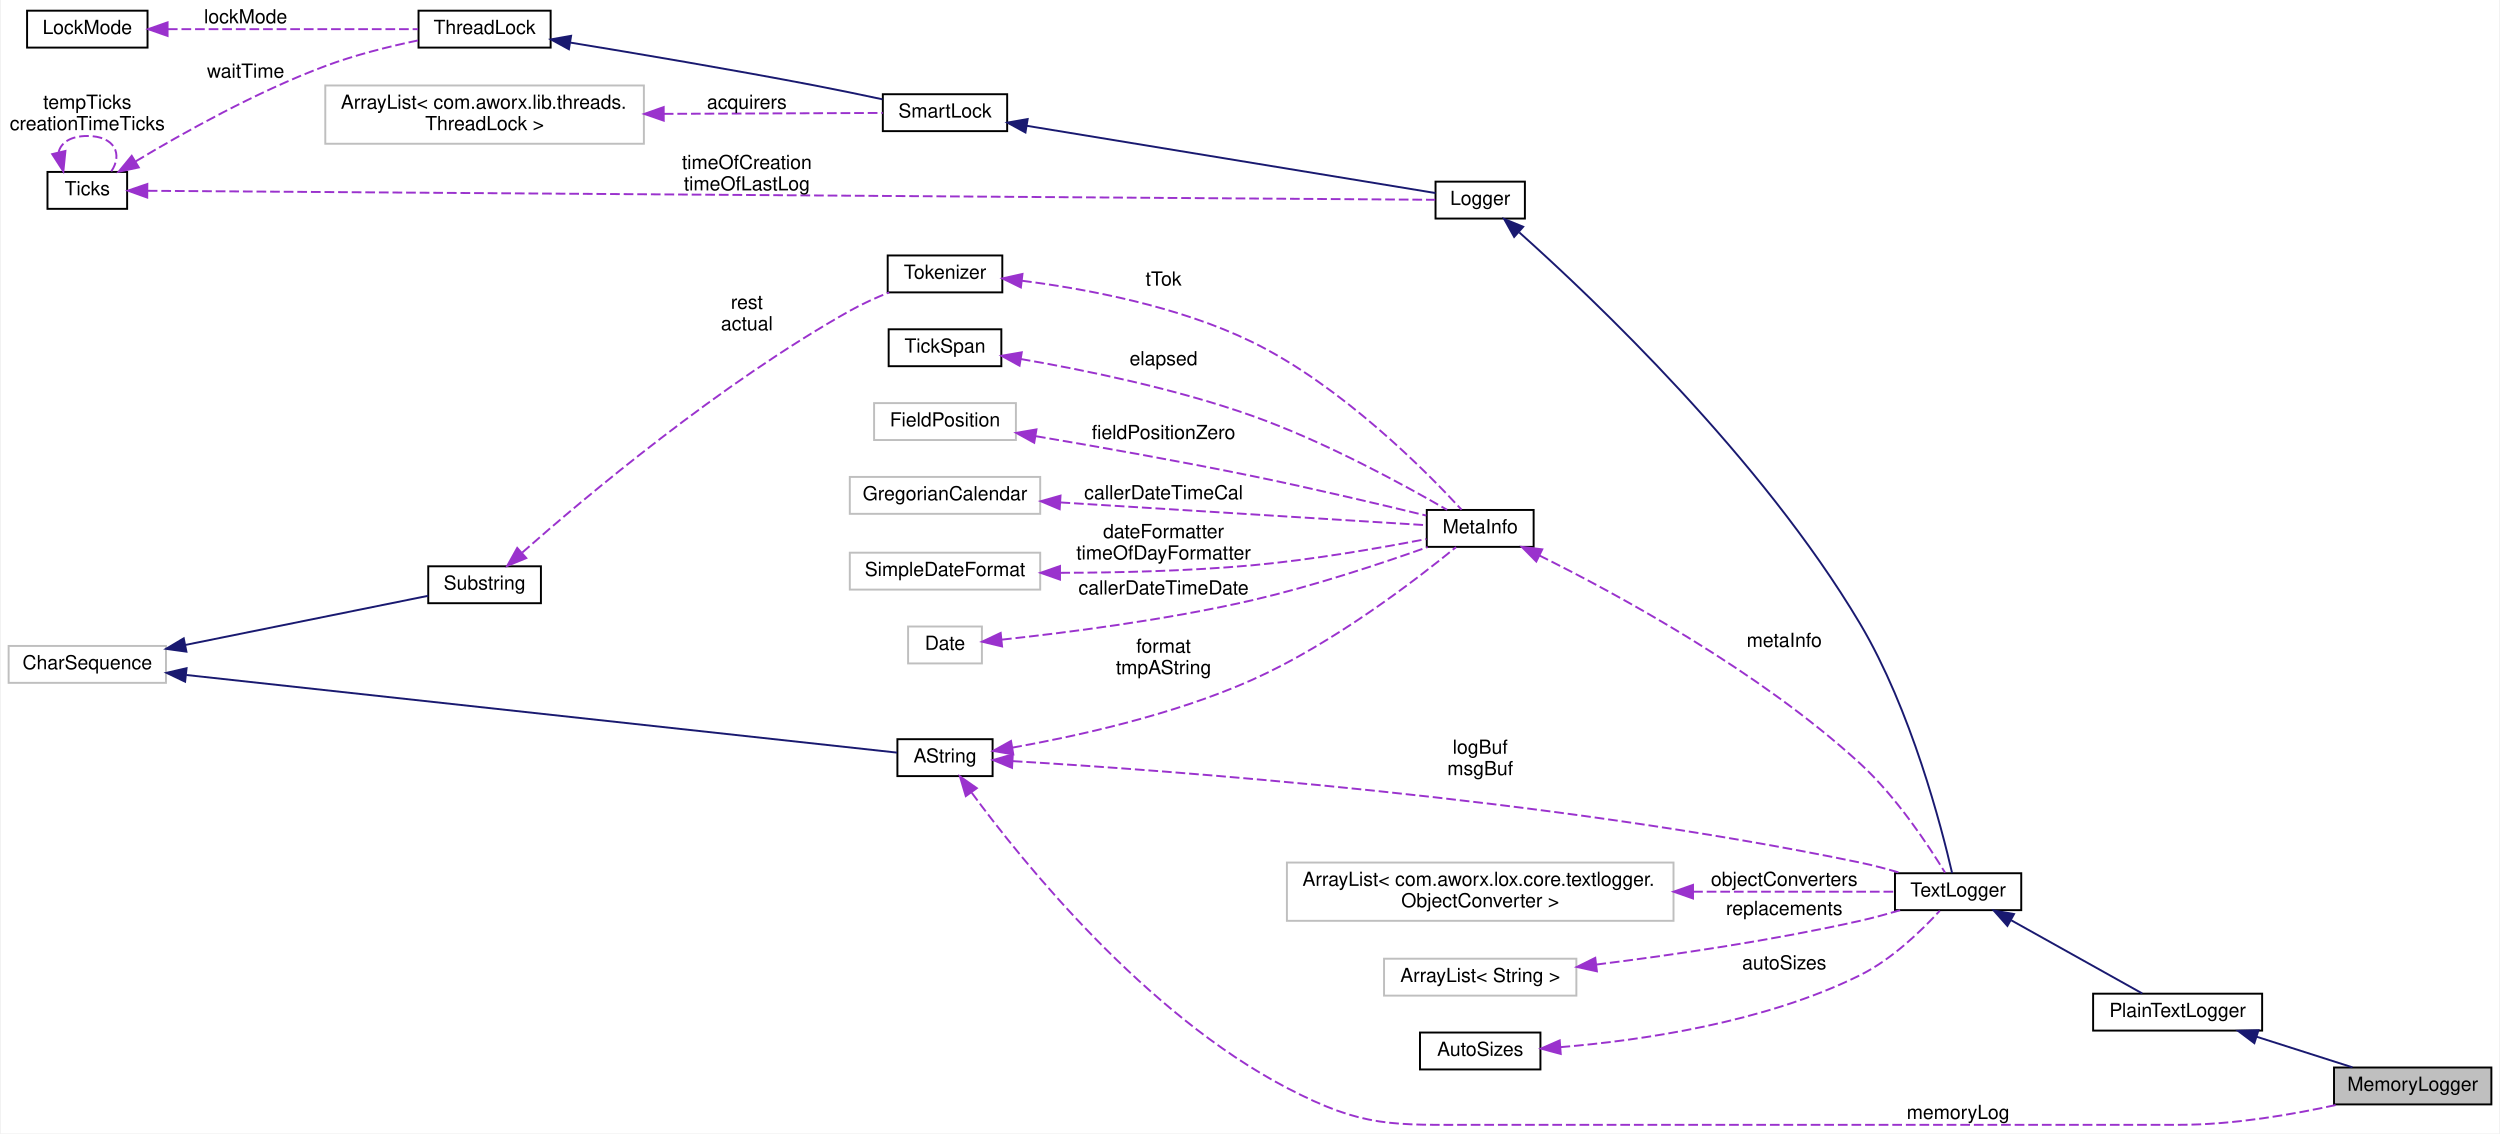
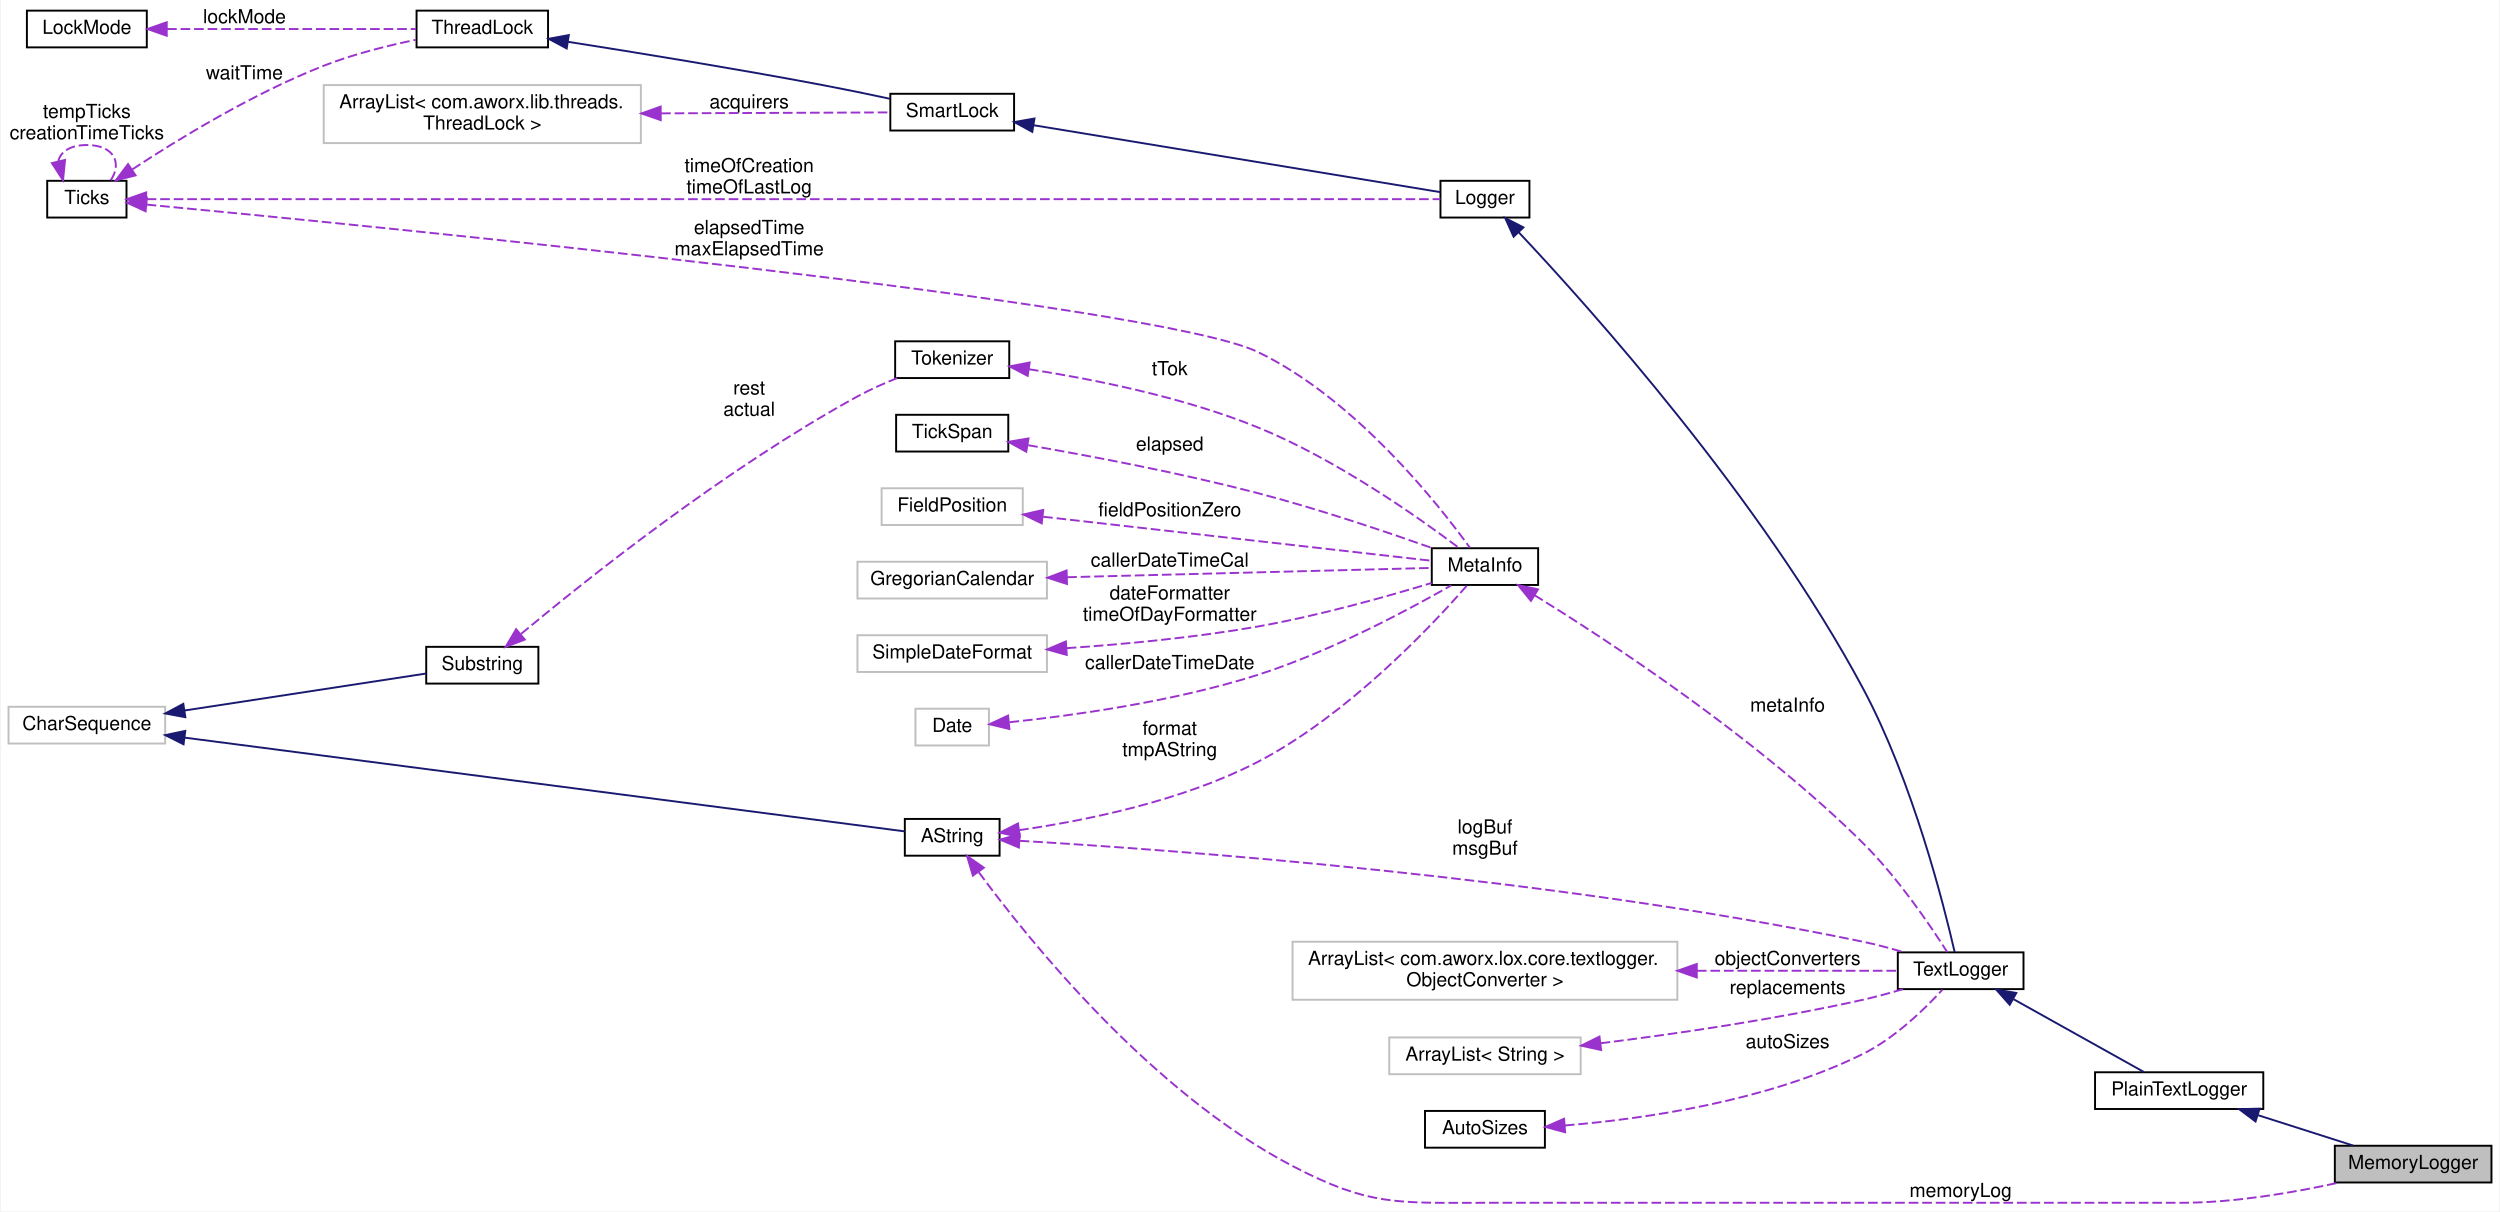
- <svg xmlns="http://www.w3.org/2000/svg" xmlns:xlink="http://www.w3.org/1999/xlink" width="1286pt" height="583pt" viewBox="0.00 0.00 1286.00 583.40">
-   <g id="graph0" class="graph" transform="scale(1 1) rotate(0) translate(4 579.404)">
-     <polygon fill="white" stroke="none" points="-4,4 -4,-579.404 1282,-579.404 1282,4 -4,4" />
+ <svg xmlns="http://www.w3.org/2000/svg" xmlns:xlink="http://www.w3.org/1999/xlink" width="1292pt" height="626pt" viewBox="0.00 0.00 1292.00 626.40">
+   <g id="graph0" class="graph" transform="scale(1 1) rotate(0) translate(4 622.404)">
+     <polygon fill="white" stroke="none" points="-4,4 -4,-622.404 1288,-622.404 1288,4 -4,4" />
    <g id="node1" class="node">
-       <polygon fill="#bfbfbf" stroke="black" points="1197,-10.904 1197,-29.904 1278,-29.904 1278,-10.904 1197,-10.904" />
-       <text text-anchor="middle" x="1237.5" y="-17.904" font-family="Helvetica,sans-Serif" font-size="10.00">MemoryLogger</text>
+       <polygon fill="#bfbfbf" stroke="black" points="1203,-10.904 1203,-29.904 1284,-29.904 1284,-10.904 1203,-10.904" />
+       <text text-anchor="middle" x="1243.5" y="-17.904" font-family="Helvetica,sans-Serif" font-size="10.00">MemoryLogger</text>
    </g>
    <g id="node2" class="node">
      <g id="a_node2">
        <a xlink:href="classcom_1_1aworx_1_1lox_1_1core_1_1textlogger_1_1PlainTextLogger.html" target="_top" xlink:title="PlainTextLogger">
-           <polygon fill="white" stroke="black" points="1073,-48.904 1073,-67.904 1160,-67.904 1160,-48.904 1073,-48.904" />
-           <text text-anchor="middle" x="1116.5" y="-55.904" font-family="Helvetica,sans-Serif" font-size="10.00">PlainTextLogger</text>
+           <polygon fill="white" stroke="black" points="1079,-48.904 1079,-67.904 1166,-67.904 1166,-48.904 1079,-48.904" />
+           <text text-anchor="middle" x="1122.5" y="-55.904" font-family="Helvetica,sans-Serif" font-size="10.00">PlainTextLogger</text>
        </a>
      </g>
    </g>
    <g id="edge1" class="edge">
-       <path fill="none" stroke="midnightblue" d="M1157.21,-45.724C1173.29,-40.59 1191.54,-34.76 1206.48,-29.99" />
-       <polygon fill="midnightblue" stroke="midnightblue" points="1155.99,-42.439 1147.53,-48.815 1158.12,-49.107 1155.99,-42.439" />
+       <path fill="none" stroke="midnightblue" d="M1163.21,-45.724C1179.29,-40.59 1197.54,-34.76 1212.48,-29.99" />
+       <polygon fill="midnightblue" stroke="midnightblue" points="1161.99,-42.439 1153.53,-48.815 1164.12,-49.107 1161.99,-42.439" />
    </g>
    <g id="node3" class="node">
      <g id="a_node3">
        <a xlink:href="classcom_1_1aworx_1_1lox_1_1core_1_1textlogger_1_1TextLogger.html" target="_top" xlink:title="TextLogger">
-           <polygon fill="white" stroke="black" points="971,-110.904 971,-129.904 1036,-129.904 1036,-110.904 971,-110.904" />
-           <text text-anchor="middle" x="1003.5" y="-117.904" font-family="Helvetica,sans-Serif" font-size="10.00">TextLogger</text>
+           <polygon fill="white" stroke="black" points="977,-110.904 977,-129.904 1042,-129.904 1042,-110.904 977,-110.904" />
+           <text text-anchor="middle" x="1009.5" y="-117.904" font-family="Helvetica,sans-Serif" font-size="10.00">TextLogger</text>
        </a>
      </g>
    </g>
    <g id="edge2" class="edge">
-       <path fill="none" stroke="midnightblue" d="M1030.82,-105.701C1051.69,-94.046 1080.24,-78.098 1098.28,-68.024" />
-       <polygon fill="midnightblue" stroke="midnightblue" points="1028.87,-102.785 1021.84,-110.717 1032.28,-108.896 1028.87,-102.785" />
+       <path fill="none" stroke="midnightblue" d="M1036.82,-105.701C1057.69,-94.046 1086.24,-78.098 1104.28,-68.024" />
+       <polygon fill="midnightblue" stroke="midnightblue" points="1034.87,-102.785 1027.84,-110.717 1038.28,-108.896 1034.87,-102.785" />
    </g>
    <g id="node4" class="node">
      <g id="a_node4">
        <a xlink:href="classcom_1_1aworx_1_1lox_1_1core_1_1Logger.html" target="_top" xlink:title="Logger">
-           <polygon fill="white" stroke="black" points="734.5,-466.904 734.5,-485.904 780.5,-485.904 780.5,-466.904 734.5,-466.904" />
-           <text text-anchor="middle" x="757.5" y="-473.904" font-family="Helvetica,sans-Serif" font-size="10.00">Logger</text>
+           <polygon fill="white" stroke="black" points="740.5,-509.904 740.5,-528.904 786.5,-528.904 786.5,-509.904 740.5,-509.904" />
+           <text text-anchor="middle" x="763.5" y="-516.904" font-family="Helvetica,sans-Serif" font-size="10.00">Logger</text>
        </a>
      </g>
    </g>
    <g id="edge3" class="edge">
-       <path fill="none" stroke="midnightblue" d="M777.619,-459.774C815.85,-425.602 902.39,-343.52 953,-258.404 979.407,-213.993 995.06,-153.241 1000.41,-129.989" />
-       <polygon fill="midnightblue" stroke="midnightblue" points="774.978,-457.437 769.81,-466.686 779.618,-462.679 774.978,-457.437" />
+       <path fill="none" stroke="midnightblue" d="M780.963,-502.285C817.611,-463.361 906.795,-364.01 959,-266.404 984.751,-218.259 1000.89,-154.134 1006.39,-130.069" />
+       <polygon fill="midnightblue" stroke="midnightblue" points="778.317,-499.988 773.973,-509.651 783.395,-504.807 778.317,-499.988" />
    </g>
    <g id="node5" class="node">
      <g id="a_node5">
        <a xlink:href="classcom_1_1aworx_1_1lib_1_1threads_1_1SmartLock.html" target="_top" xlink:title="SmartLock">
-           <polygon fill="white" stroke="black" points="450,-511.904 450,-530.904 514,-530.904 514,-511.904 450,-511.904" />
-           <text text-anchor="middle" x="482" y="-518.904" font-family="Helvetica,sans-Serif" font-size="10.00">SmartLock</text>
+           <polygon fill="white" stroke="black" points="456,-554.904 456,-573.904 520,-573.904 520,-554.904 456,-554.904" />
+           <text text-anchor="middle" x="488" y="-561.904" font-family="Helvetica,sans-Serif" font-size="10.00">SmartLock</text>
        </a>
      </g>
    </g>
    <g id="edge4" class="edge">
-       <path fill="none" stroke="midnightblue" d="M524.156,-514.633C582.895,-504.968 688.718,-487.557 734.454,-480.032" />
-       <polygon fill="midnightblue" stroke="midnightblue" points="523.407,-511.209 514.108,-516.286 524.543,-518.116 523.407,-511.209" />
+       <path fill="none" stroke="midnightblue" d="M530.156,-557.633C588.895,-547.968 694.718,-530.557 740.454,-523.032" />
+       <polygon fill="midnightblue" stroke="midnightblue" points="529.407,-554.209 520.108,-559.286 530.543,-561.116 529.407,-554.209" />
    </g>
    <g id="node6" class="node">
      <g id="a_node6">
        <a xlink:href="classcom_1_1aworx_1_1lib_1_1threads_1_1ThreadLock.html" target="_top" xlink:title="ThreadLock">
-           <polygon fill="white" stroke="black" points="211,-554.904 211,-573.904 279,-573.904 279,-554.904 211,-554.904" />
-           <text text-anchor="middle" x="245" y="-561.904" font-family="Helvetica,sans-Serif" font-size="10.00">ThreadLock</text>
+           <polygon fill="white" stroke="black" points="211,-597.904 211,-616.904 279,-616.904 279,-597.904 211,-597.904" />
+           <text text-anchor="middle" x="245" y="-604.904" font-family="Helvetica,sans-Serif" font-size="10.00">ThreadLock</text>
        </a>
      </g>
    </g>
    <g id="edge5" class="edge">
-       <path fill="none" stroke="midnightblue" d="M289.216,-557.466C323.412,-551.861 372.342,-543.585 415,-535.404 426.389,-533.22 438.839,-530.632 449.827,-528.278" />
-       <polygon fill="midnightblue" stroke="midnightblue" points="288.406,-554.052 279.1,-559.117 289.533,-560.961 288.406,-554.052" />
+       <path fill="none" stroke="midnightblue" d="M289.317,-600.779C324.79,-595.221 376.243,-586.855 421,-578.404 432.395,-576.253 444.847,-573.672 455.834,-571.315" />
+       <polygon fill="midnightblue" stroke="midnightblue" points="288.643,-597.342 279.301,-602.34 289.721,-604.258 288.643,-597.342" />
    </g>
    <g id="node7" class="node">
      <g id="a_node7">
        <a xlink:href="enumcom_1_1aworx_1_1lib_1_1enums_1_1LockMode.html" target="_top" xlink:title="LockMode">
-           <polygon fill="white" stroke="black" points="9.5,-554.904 9.5,-573.904 71.5,-573.904 71.5,-554.904 9.5,-554.904" />
-           <text text-anchor="middle" x="40.5" y="-561.904" font-family="Helvetica,sans-Serif" font-size="10.00">LockMode</text>
+           <polygon fill="white" stroke="black" points="9.5,-597.904 9.5,-616.904 71.5,-616.904 71.5,-597.904 9.5,-597.904" />
+           <text text-anchor="middle" x="40.5" y="-604.904" font-family="Helvetica,sans-Serif" font-size="10.00">LockMode</text>
        </a>
      </g>
    </g>
    <g id="edge6" class="edge">
-       <path fill="none" stroke="#9a32cd" stroke-dasharray="5,2" d="M81.971,-564.404C119.772,-564.404 175.518,-564.404 210.779,-564.404" />
-       <polygon fill="#9a32cd" stroke="#9a32cd" points="81.816,-560.904 71.816,-564.404 81.816,-567.904 81.816,-560.904" />
-       <text text-anchor="middle" x="122" y="-567.404" font-family="Helvetica,sans-Serif" font-size="10.00"> lockMode</text>
+       <path fill="none" stroke="#9a32cd" stroke-dasharray="5,2" d="M81.971,-607.404C119.772,-607.404 175.518,-607.404 210.779,-607.404" />
+       <polygon fill="#9a32cd" stroke="#9a32cd" points="81.816,-603.904 71.816,-607.404 81.816,-610.904 81.816,-603.904" />
+       <text text-anchor="middle" x="122" y="-610.404" font-family="Helvetica,sans-Serif" font-size="10.00"> lockMode</text>
    </g>
    <g id="node8" class="node">
      <g id="a_node8">
        <a xlink:href="classcom_1_1aworx_1_1lib_1_1time_1_1Ticks.html" target="_top" xlink:title="Ticks">
-           <polygon fill="white" stroke="black" points="20,-471.904 20,-490.904 61,-490.904 61,-471.904 20,-471.904" />
-           <text text-anchor="middle" x="40.5" y="-478.904" font-family="Helvetica,sans-Serif" font-size="10.00">Ticks</text>
+           <polygon fill="white" stroke="black" points="20,-509.904 20,-528.904 61,-528.904 61,-509.904 20,-509.904" />
+           <text text-anchor="middle" x="40.5" y="-516.904" font-family="Helvetica,sans-Serif" font-size="10.00">Ticks</text>
        </a>
      </g>
    </g>
    <g id="edge10" class="edge">
-       <path fill="none" stroke="#9a32cd" stroke-dasharray="5,2" d="M71.603,-481.194C191.064,-480.358 630.266,-477.287 734.299,-476.56" />
-       <polygon fill="#9a32cd" stroke="#9a32cd" points="71.345,-477.695 61.369,-481.265 71.394,-484.695 71.345,-477.695" />
-       <text text-anchor="middle" x="380" y="-492.404" font-family="Helvetica,sans-Serif" font-size="10.00"> timeOfCreation</text>
-       <text text-anchor="middle" x="380" y="-481.404" font-family="Helvetica,sans-Serif" font-size="10.00">timeOfLastLog</text>
+       <path fill="none" stroke="#9a32cd" stroke-dasharray="5,2" d="M71.424,-519.404C191.376,-519.404 635.962,-519.404 740.424,-519.404" />
+       <polygon fill="#9a32cd" stroke="#9a32cd" points="71.159,-515.904 61.159,-519.404 71.159,-522.904 71.159,-515.904" />
+       <text text-anchor="middle" x="383" y="-533.404" font-family="Helvetica,sans-Serif" font-size="10.00"> timeOfCreation</text>
+       <text text-anchor="middle" x="383" y="-522.404" font-family="Helvetica,sans-Serif" font-size="10.00">timeOfLastLog</text>
    </g>
    <g id="edge7" class="edge">
-       <path fill="none" stroke="#9a32cd" stroke-dasharray="5,2" d="M65.36,-496.317C89.266,-510.686 127.512,-532.143 163,-545.404 178.289,-551.118 195.863,-555.489 210.726,-558.59" />
-       <polygon fill="#9a32cd" stroke="#9a32cd" points="66.999,-493.217 56.638,-491.005 63.359,-499.196 66.999,-493.217" />
-       <text text-anchor="middle" x="122" y="-539.404" font-family="Helvetica,sans-Serif" font-size="10.00"> waitTime</text>
+       <path fill="none" stroke="#9a32cd" stroke-dasharray="5,2" d="M64.01,-534.811C87.689,-550.375 126.511,-574.107 163,-588.404 178.197,-594.359 195.76,-598.759 210.639,-601.816" />
+       <polygon fill="#9a32cd" stroke="#9a32cd" points="65.684,-531.72 55.422,-529.086 61.801,-537.545 65.684,-531.72" />
+       <text text-anchor="middle" x="122" y="-581.404" font-family="Helvetica,sans-Serif" font-size="10.00"> waitTime</text>
    </g>
    <g id="edge8" class="edge">
-       <path fill="none" stroke="#9a32cd" stroke-dasharray="5,2" d="M25.767,-501.171C26.925,-505.901 31.835,-509.404 40.5,-509.404 54.719,-509.404 58.829,-499.97 52.83,-491.161" />
-       <polygon fill="#9a32cd" stroke="#9a32cd" points="29.239,-501.702 28.17,-491.161 22.433,-500.068 29.239,-501.702" />
-       <text text-anchor="middle" x="40.5" y="-523.404" font-family="Helvetica,sans-Serif" font-size="10.00"> tempTicks</text>
-       <text text-anchor="middle" x="40.5" y="-512.404" font-family="Helvetica,sans-Serif" font-size="10.00">creationTimeTicks</text>
-     </g>
-     <g id="node9" class="node">
-       <polygon fill="white" stroke="#bfbfbf" points="163,-505.404 163,-535.404 327,-535.404 327,-505.404 163,-505.404" />
-       <text text-anchor="start" x="171" y="-523.404" font-family="Helvetica,sans-Serif" font-size="10.00">ArrayList&lt; com.aworx.lib.threads.</text>
-       <text text-anchor="middle" x="245" y="-512.404" font-family="Helvetica,sans-Serif" font-size="10.00">ThreadLock &gt;</text>
-     </g>
-     <g id="edge9" class="edge">
-       <path fill="none" stroke="#9a32cd" stroke-dasharray="5,2" d="M337.237,-520.793C377.114,-520.962 421.244,-521.15 449.955,-521.272" />
-       <polygon fill="#9a32cd" stroke="#9a32cd" points="337.218,-517.293 327.203,-520.75 337.188,-524.292 337.218,-517.293" />
-       <text text-anchor="middle" x="380" y="-523.404" font-family="Helvetica,sans-Serif" font-size="10.00"> acquirers</text>
+       <path fill="none" stroke="#9a32cd" stroke-dasharray="5,2" d="M25.767,-539.171C26.925,-543.901 31.835,-547.404 40.5,-547.404 54.719,-547.404 58.829,-537.97 52.83,-529.161" />
+       <polygon fill="#9a32cd" stroke="#9a32cd" points="29.239,-539.702 28.17,-529.161 22.433,-538.068 29.239,-539.702" />
+       <text text-anchor="middle" x="40.5" y="-561.404" font-family="Helvetica,sans-Serif" font-size="10.00"> tempTicks</text>
+       <text text-anchor="middle" x="40.5" y="-550.404" font-family="Helvetica,sans-Serif" font-size="10.00">creationTimeTicks</text>
    </g>
    <g id="node10" class="node">
      <g id="a_node10">
        <a xlink:href="classcom_1_1aworx_1_1lox_1_1core_1_1textlogger_1_1MetaInfo.html" target="_top" xlink:title="MetaInfo">
-           <polygon fill="white" stroke="black" points="730,-297.904 730,-316.904 785,-316.904 785,-297.904 730,-297.904" />
-           <text text-anchor="middle" x="757.5" y="-304.904" font-family="Helvetica,sans-Serif" font-size="10.00">MetaInfo</text>
-         </a>
-       </g>
+           <polygon fill="white" stroke="black" points="736,-319.904 736,-338.904 791,-338.904 791,-319.904 736,-319.904" />
+           <text text-anchor="middle" x="763.5" y="-326.904" font-family="Helvetica,sans-Serif" font-size="10.00">MetaInfo</text>
+         </a>
+       </g>
+     </g>
+     <g id="edge21" class="edge">
+       <path fill="none" stroke="#9a32cd" stroke-dasharray="5,2" d="M71.413,-516.606C186.059,-505.732 593.638,-465.633 646,-440.404 696.587,-416.031 739.555,-361.503 755.683,-339.198" />
+       <polygon fill="#9a32cd" stroke="#9a32cd" points="70.881,-513.141 61.255,-517.566 71.54,-520.11 70.881,-513.141" />
+       <text text-anchor="middle" x="383" y="-501.404" font-family="Helvetica,sans-Serif" font-size="10.00"> elapsedTime</text>
+       <text text-anchor="middle" x="383" y="-490.404" font-family="Helvetica,sans-Serif" font-size="10.00">maxElapsedTime</text>
+     </g>
+     <g id="node9" class="node">
+       <polygon fill="white" stroke="#bfbfbf" points="163,-548.404 163,-578.404 327,-578.404 327,-548.404 163,-548.404" />
+       <text text-anchor="start" x="171" y="-566.404" font-family="Helvetica,sans-Serif" font-size="10.00">ArrayList&lt; com.aworx.lib.threads.</text>
+       <text text-anchor="middle" x="245" y="-555.404" font-family="Helvetica,sans-Serif" font-size="10.00">ThreadLock &gt;</text>
+     </g>
+     <g id="edge9" class="edge">
+       <path fill="none" stroke="#9a32cd" stroke-dasharray="5,2" d="M337.467,-563.784C379.205,-563.957 425.885,-564.151 455.811,-564.275" />
+       <polygon fill="#9a32cd" stroke="#9a32cd" points="337.27,-560.283 327.256,-563.741 337.241,-567.283 337.27,-560.283" />
+       <text text-anchor="middle" x="383" y="-566.404" font-family="Helvetica,sans-Serif" font-size="10.00"> acquirers</text>
    </g>
    <g id="edge11" class="edge">
-       <path fill="none" stroke="#9a32cd" stroke-dasharray="5,2" d="M787.93,-293.476C828.14,-273.523 901.161,-233.919 953,-186.404 971.794,-169.178 988.384,-143.998 996.749,-130.254" />
-       <polygon fill="#9a32cd" stroke="#9a32cd" points="786.361,-290.348 778.92,-297.89 789.44,-296.634 786.361,-290.348" />
-       <text text-anchor="middle" x="914" y="-246.404" font-family="Helvetica,sans-Serif" font-size="10.00"> metaInfo</text>
+       <path fill="none" stroke="#9a32cd" stroke-dasharray="5,2" d="M789.147,-314.62C827.895,-290.678 904.28,-240.606 959,-186.404 977.113,-168.463 993.969,-143.563 1002.56,-130.055" />
+       <polygon fill="#9a32cd" stroke="#9a32cd" points="787.284,-311.656 780.584,-319.863 790.94,-317.626 787.284,-311.656" />
+       <text text-anchor="middle" x="920" y="-254.404" font-family="Helvetica,sans-Serif" font-size="10.00"> metaInfo</text>
    </g>
    <g id="node11" class="node">
      <g id="a_node11">
        <a xlink:href="classcom_1_1aworx_1_1lib_1_1strings_1_1Tokenizer.html" target="_top" xlink:title="Tokenizer">
-           <polygon fill="white" stroke="black" points="452.5,-428.904 452.5,-447.904 511.5,-447.904 511.5,-428.904 452.5,-428.904" />
-           <text text-anchor="middle" x="482" y="-435.904" font-family="Helvetica,sans-Serif" font-size="10.00">Tokenizer</text>
+           <polygon fill="white" stroke="black" points="458.5,-426.904 458.5,-445.904 517.5,-445.904 517.5,-426.904 458.5,-426.904" />
+           <text text-anchor="middle" x="488" y="-433.904" font-family="Helvetica,sans-Serif" font-size="10.00">Tokenizer</text>
        </a>
      </g>
    </g>
    <g id="edge12" class="edge">
-       <path fill="none" stroke="#9a32cd" stroke-dasharray="5,2" d="M521.648,-434.884C554.49,-430.724 602.186,-421.871 640,-403.404 686.158,-380.863 729.927,-336.565 747.908,-317.038" />
-       <polygon fill="#9a32cd" stroke="#9a32cd" points="521.06,-431.429 511.538,-436.075 521.879,-438.381 521.06,-431.429" />
-       <text text-anchor="middle" x="594.5" y="-432.404" font-family="Helvetica,sans-Serif" font-size="10.00"> tTok</text>
+       <path fill="none" stroke="#9a32cd" stroke-dasharray="5,2" d="M527.642,-431.471C560.1,-426.469 607.255,-417.17 646,-401.404 686.743,-384.825 729.44,-354.607 749.989,-339.121" />
+       <polygon fill="#9a32cd" stroke="#9a32cd" points="527.03,-428.023 517.649,-432.947 528.053,-434.948 527.03,-428.023" />
+       <text text-anchor="middle" x="600.5" y="-428.404" font-family="Helvetica,sans-Serif" font-size="10.00"> tTok</text>
    </g>
    <g id="node12" class="node">
      <g id="a_node12">
        <a xlink:href="classcom_1_1aworx_1_1lib_1_1strings_1_1Substring.html" target="_top" xlink:title="Substring">
          <polygon fill="white" stroke="black" points="216,-268.904 216,-287.904 274,-287.904 274,-268.904 216,-268.904" />
          <text text-anchor="middle" x="245" y="-275.904" font-family="Helvetica,sans-Serif" font-size="10.00">Substring</text>
        </a>
      </g>
    </g>
    <g id="edge13" class="edge">
-       <path fill="none" stroke="#9a32cd" stroke-dasharray="5,2" d="M264.369,-294.962C296.602,-323.371 366.277,-381.952 433,-419.404 439.33,-422.958 446.46,-426.165 453.25,-428.889" />
-       <polygon fill="#9a32cd" stroke="#9a32cd" points="266.454,-292.132 256.654,-288.105 261.804,-297.364 266.454,-292.132" />
-       <text text-anchor="middle" x="380" y="-420.404" font-family="Helvetica,sans-Serif" font-size="10.00"> rest</text>
-       <text text-anchor="middle" x="380" y="-409.404" font-family="Helvetica,sans-Serif" font-size="10.00">actual</text>
+       <path fill="none" stroke="#9a32cd" stroke-dasharray="5,2" d="M265.104,-294.649C298.591,-322.537 370.827,-380.114 439,-417.404 445.448,-420.931 452.69,-424.148 459.555,-426.892" />
+       <polygon fill="#9a32cd" stroke="#9a32cd" points="266.995,-291.667 257.085,-287.919 262.495,-297.029 266.995,-291.667" />
+       <text text-anchor="middle" x="383" y="-418.404" font-family="Helvetica,sans-Serif" font-size="10.00"> rest</text>
+       <text text-anchor="middle" x="383" y="-407.404" font-family="Helvetica,sans-Serif" font-size="10.00">actual</text>
    </g>
    <g id="node13" class="node">
-       <polygon fill="white" stroke="#bfbfbf" points="0,-227.904 0,-246.904 81,-246.904 81,-227.904 0,-227.904" />
-       <text text-anchor="middle" x="40.5" y="-234.904" font-family="Helvetica,sans-Serif" font-size="10.00">CharSequence</text>
+       <polygon fill="white" stroke="#bfbfbf" points="0,-237.904 0,-256.904 81,-256.904 81,-237.904 0,-237.904" />
+       <text text-anchor="middle" x="40.5" y="-244.904" font-family="Helvetica,sans-Serif" font-size="10.00">CharSequence</text>
    </g>
    <g id="edge14" class="edge">
-       <path fill="none" stroke="midnightblue" d="M90.935,-247.413C130.213,-255.366 183.733,-266.202 215.969,-272.729" />
-       <polygon fill="midnightblue" stroke="midnightblue" points="91.52,-243.961 81.025,-245.407 90.131,-250.822 91.52,-243.961" />
+       <path fill="none" stroke="midnightblue" d="M90.935,-254.972C130.213,-260.985 183.733,-269.178 215.969,-274.113" />
+       <polygon fill="midnightblue" stroke="midnightblue" points="91.439,-251.509 81.025,-253.455 90.38,-258.428 91.439,-251.509" />
    </g>
    <g id="node16" class="node">
      <g id="a_node16">
        <a xlink:href="classcom_1_1aworx_1_1lib_1_1strings_1_1AString.html" target="_top" xlink:title="AString">
-           <polygon fill="white" stroke="black" points="457.5,-179.904 457.5,-198.904 506.5,-198.904 506.5,-179.904 457.5,-179.904" />
-           <text text-anchor="middle" x="482" y="-186.904" font-family="Helvetica,sans-Serif" font-size="10.00">AString</text>
+           <polygon fill="white" stroke="black" points="463.5,-179.904 463.5,-198.904 512.5,-198.904 512.5,-179.904 463.5,-179.904" />
+           <text text-anchor="middle" x="488" y="-186.904" font-family="Helvetica,sans-Serif" font-size="10.00">AString</text>
        </a>
      </g>
    </g>
    <g id="edge18" class="edge">
-       <path fill="none" stroke="midnightblue" d="M91.457,-231.948C186.109,-221.611 388.281,-199.531 457.321,-191.99" />
-       <polygon fill="midnightblue" stroke="midnightblue" points="90.839,-228.495 81.278,-233.06 91.599,-235.453 90.839,-228.495" />
+       <path fill="none" stroke="midnightblue" d="M91.036,-240.955C186.689,-228.502 393.542,-201.572 463.403,-192.476" />
+       <polygon fill="midnightblue" stroke="midnightblue" points="90.5,-237.495 81.035,-242.257 91.403,-244.437 90.5,-237.495" />
    </g>
    <g id="node14" class="node">
      <g id="a_node14">
        <a xlink:href="classcom_1_1aworx_1_1lib_1_1time_1_1TickSpan.html" target="_top" xlink:title="TickSpan">
-           <polygon fill="white" stroke="black" points="453,-390.904 453,-409.904 511,-409.904 511,-390.904 453,-390.904" />
-           <text text-anchor="middle" x="482" y="-397.904" font-family="Helvetica,sans-Serif" font-size="10.00">TickSpan</text>
+           <polygon fill="white" stroke="black" points="459,-388.904 459,-407.904 517,-407.904 517,-388.904 459,-388.904" />
+           <text text-anchor="middle" x="488" y="-395.904" font-family="Helvetica,sans-Serif" font-size="10.00">TickSpan</text>
        </a>
      </g>
    </g>
    <g id="edge15" class="edge">
-       <path fill="none" stroke="#9a32cd" stroke-dasharray="5,2" d="M520.999,-394.596C553.251,-389.041 600.455,-379.421 640,-365.404 677.48,-352.119 718.489,-329.687 740.46,-316.964" />
-       <polygon fill="#9a32cd" stroke="#9a32cd" points="520.365,-391.154 511.081,-396.258 521.522,-398.057 520.365,-391.154" />
-       <text text-anchor="middle" x="594.5" y="-391.404" font-family="Helvetica,sans-Serif" font-size="10.00"> elapsed</text>
+       <path fill="none" stroke="#9a32cd" stroke-dasharray="5,2" d="M527.271,-392.175C559.241,-386.656 605.905,-377.861 646,-367.404 677.496,-359.19 712.958,-347.221 736.394,-338.919" />
+       <polygon fill="#9a32cd" stroke="#9a32cd" points="526.294,-388.791 517.023,-393.919 527.468,-395.692 526.294,-388.791" />
+       <text text-anchor="middle" x="600.5" y="-389.404" font-family="Helvetica,sans-Serif" font-size="10.00"> elapsed</text>
    </g>
    <g id="node15" class="node">
-       <polygon fill="white" stroke="#bfbfbf" points="445.5,-352.904 445.5,-371.904 518.5,-371.904 518.5,-352.904 445.5,-352.904" />
-       <text text-anchor="middle" x="482" y="-359.904" font-family="Helvetica,sans-Serif" font-size="10.00">FieldPosition</text>
+       <polygon fill="white" stroke="#bfbfbf" points="451.5,-350.904 451.5,-369.904 524.5,-369.904 524.5,-350.904 451.5,-350.904" />
+       <text text-anchor="middle" x="488" y="-357.904" font-family="Helvetica,sans-Serif" font-size="10.00">FieldPosition</text>
    </g>
    <g id="edge16" class="edge">
-       <path fill="none" stroke="#9a32cd" stroke-dasharray="5,2" d="M528.83,-354.868C560.205,-349.553 602.716,-342.044 640,-334.404 670.916,-328.069 706.19,-319.739 729.748,-314.015" />
-       <polygon fill="#9a32cd" stroke="#9a32cd" points="527.921,-351.472 518.641,-356.583 529.083,-358.374 527.921,-351.472" />
-       <text text-anchor="middle" x="594.5" y="-353.404" font-family="Helvetica,sans-Serif" font-size="10.00"> fieldPositionZero</text>
-     </g>
-     <g id="edge26" class="edge">
-       <path fill="none" stroke="#9a32cd" stroke-dasharray="5,2" d="M495.755,-171.341C521.815,-135.928 584.912,-57.523 658,-19.404 697.531,1.213 711.915,-0.404 756.5,-0.404 756.5,-0.404 756.5,-0.404 1117.5,-0.404 1145.15,-0.404 1175.93,-5.722 1199.25,-10.873" />
-       <polygon fill="#9a32cd" stroke="#9a32cd" points="492.701,-169.591 489.676,-179.745 498.373,-173.694 492.701,-169.591" />
-       <text text-anchor="middle" x="1003.5" y="-3.404" font-family="Helvetica,sans-Serif" font-size="10.00"> memoryLog</text>
+       <path fill="none" stroke="#9a32cd" stroke-dasharray="5,2" d="M535.026,-355.187C592.577,-348.664 689.187,-337.714 735.778,-332.433" />
+       <polygon fill="#9a32cd" stroke="#9a32cd" points="534.298,-351.748 524.755,-356.352 535.086,-358.703 534.298,-351.748" />
+       <text text-anchor="middle" x="600.5" y="-355.404" font-family="Helvetica,sans-Serif" font-size="10.00"> fieldPositionZero</text>
+     </g>
+     <g id="edge27" class="edge">
+       <path fill="none" stroke="#9a32cd" stroke-dasharray="5,2" d="M501.755,-171.341C527.815,-135.928 590.912,-57.523 664,-19.404 703.531,1.213 717.915,-0.404 762.5,-0.404 762.5,-0.404 762.5,-0.404 1123.5,-0.404 1151.15,-0.404 1181.93,-5.722 1205.25,-10.873" />
+       <polygon fill="#9a32cd" stroke="#9a32cd" points="498.701,-169.591 495.676,-179.745 504.373,-173.694 498.701,-169.591" />
+       <text text-anchor="middle" x="1009.5" y="-3.404" font-family="Helvetica,sans-Serif" font-size="10.00"> memoryLog</text>
+     </g>
+     <g id="edge24" class="edge">
+       <path fill="none" stroke="#9a32cd" stroke-dasharray="5,2" d="M522.879,-187.606C600.65,-183.025 797.693,-168.828 959,-135.404 965.946,-133.965 973.319,-131.986 980.194,-129.936" />
+       <polygon fill="#9a32cd" stroke="#9a32cd" points="522.495,-184.123 512.712,-188.19 522.897,-191.111 522.495,-184.123" />
+       <text text-anchor="middle" x="763.5" y="-191.404" font-family="Helvetica,sans-Serif" font-size="10.00"> logBuf</text>
+       <text text-anchor="middle" x="763.5" y="-180.404" font-family="Helvetica,sans-Serif" font-size="10.00">msgBuf</text>
+     </g>
+     <g id="edge17" class="edge">
+       <path fill="none" stroke="#9a32cd" stroke-dasharray="5,2" d="M522.586,-193.113C555.522,-197.791 606.414,-207.852 646,-228.404 692.802,-252.703 736.562,-299.414 754.246,-319.655" />
+       <polygon fill="#9a32cd" stroke="#9a32cd" points="522.936,-189.629 512.561,-191.777 522.011,-196.567 522.936,-189.629" />
+       <text text-anchor="middle" x="600.5" y="-242.404" font-family="Helvetica,sans-Serif" font-size="10.00"> format</text>
+       <text text-anchor="middle" x="600.5" y="-231.404" font-family="Helvetica,sans-Serif" font-size="10.00">tmpAString</text>
+     </g>
+     <g id="node17" class="node">
+       <polygon fill="white" stroke="#bfbfbf" points="439,-312.904 439,-331.904 537,-331.904 537,-312.904 439,-312.904" />
+       <text text-anchor="middle" x="488" y="-319.904" font-family="Helvetica,sans-Serif" font-size="10.00">GregorianCalendar</text>
+     </g>
+     <g id="edge19" class="edge">
+       <path fill="none" stroke="#9a32cd" stroke-dasharray="5,2" d="M547.431,-323.9C605.662,-325.39 692.475,-327.612 735.839,-328.722" />
+       <polygon fill="#9a32cd" stroke="#9a32cd" points="547.353,-320.397 537.267,-323.64 547.174,-327.394 547.353,-320.397" />
+       <text text-anchor="middle" x="600.5" y="-329.404" font-family="Helvetica,sans-Serif" font-size="10.00"> callerDateTimeCal</text>
+     </g>
+     <g id="node18" class="node">
+       <polygon fill="white" stroke="#bfbfbf" points="439,-274.904 439,-293.904 537,-293.904 537,-274.904 439,-274.904" />
+       <text text-anchor="middle" x="488" y="-281.904" font-family="Helvetica,sans-Serif" font-size="10.00">SimpleDateFormat</text>
+     </g>
+     <g id="edge20" class="edge">
+       <path fill="none" stroke="#9a32cd" stroke-dasharray="5,2" d="M547.236,-287.217C576.951,-289.253 613.576,-292.688 646,-298.404 677.33,-303.928 712.526,-313.821 735.953,-320.947" />
+       <polygon fill="#9a32cd" stroke="#9a32cd" points="547.237,-283.709 537.031,-286.553 546.783,-290.695 547.237,-283.709" />
+       <text text-anchor="middle" x="600.5" y="-312.404" font-family="Helvetica,sans-Serif" font-size="10.00"> dateFormatter</text>
+       <text text-anchor="middle" x="600.5" y="-301.404" font-family="Helvetica,sans-Serif" font-size="10.00">timeOfDayFormatter</text>
+     </g>
+     <g id="node19" class="node">
+       <polygon fill="white" stroke="#bfbfbf" points="469,-236.904 469,-255.904 507,-255.904 507,-236.904 469,-236.904" />
+       <text text-anchor="middle" x="488" y="-243.904" font-family="Helvetica,sans-Serif" font-size="10.00">Date</text>
+     </g>
+     <g id="edge22" class="edge">
+       <path fill="none" stroke="#9a32cd" stroke-dasharray="5,2" d="M517.649,-248.92C549.563,-252.273 602.401,-259.477 646,-273.404 683.41,-285.354 724.114,-307.135 746.127,-319.722" />
+       <polygon fill="#9a32cd" stroke="#9a32cd" points="517.581,-245.396 507.283,-247.89 516.888,-252.362 517.581,-245.396" />
+       <text text-anchor="middle" x="600.5" y="-276.404" font-family="Helvetica,sans-Serif" font-size="10.00"> callerDateTimeDate</text>
+     </g>
+     <g id="node20" class="node">
+       <polygon fill="white" stroke="#bfbfbf" points="664,-105.404 664,-135.404 863,-135.404 863,-105.404 664,-105.404" />
+       <text text-anchor="start" x="672" y="-123.404" font-family="Helvetica,sans-Serif" font-size="10.00">ArrayList&lt; com.aworx.lox.core.textlogger.</text>
+       <text text-anchor="middle" x="763.5" y="-112.404" font-family="Helvetica,sans-Serif" font-size="10.00">ObjectConverter &gt;</text>
    </g>
    <g id="edge23" class="edge">
-       <path fill="none" stroke="#9a32cd" stroke-dasharray="5,2" d="M516.879,-187.606C594.65,-183.025 791.693,-168.828 953,-135.404 959.946,-133.965 967.319,-131.986 974.194,-129.936" />
-       <polygon fill="#9a32cd" stroke="#9a32cd" points="516.495,-184.123 506.712,-188.19 516.897,-191.111 516.495,-184.123" />
-       <text text-anchor="middle" x="757.5" y="-191.404" font-family="Helvetica,sans-Serif" font-size="10.00"> logBuf</text>
-       <text text-anchor="middle" x="757.5" y="-180.404" font-family="Helvetica,sans-Serif" font-size="10.00">msgBuf</text>
-     </g>
-     <g id="edge17" class="edge">
-       <path fill="none" stroke="#9a32cd" stroke-dasharray="5,2" d="M516.621,-194.55C549.18,-200.314 599.439,-211.304 640,-229.404 681.788,-248.052 725.029,-281.377 745.053,-297.765" />
-       <polygon fill="#9a32cd" stroke="#9a32cd" points="517.152,-191.09 506.706,-192.859 515.976,-197.99 517.152,-191.09" />
-       <text text-anchor="middle" x="594.5" y="-243.404" font-family="Helvetica,sans-Serif" font-size="10.00"> format</text>
-       <text text-anchor="middle" x="594.5" y="-232.404" font-family="Helvetica,sans-Serif" font-size="10.00">tmpAString</text>
-     </g>
-     <g id="node17" class="node">
-       <polygon fill="white" stroke="#bfbfbf" points="433,-314.904 433,-333.904 531,-333.904 531,-314.904 433,-314.904" />
-       <text text-anchor="middle" x="482" y="-321.904" font-family="Helvetica,sans-Serif" font-size="10.00">GregorianCalendar</text>
-     </g>
-     <g id="edge19" class="edge">
-       <path fill="none" stroke="#9a32cd" stroke-dasharray="5,2" d="M541.431,-320.772C599.662,-317.153 686.475,-311.757 729.839,-309.061" />
-       <polygon fill="#9a32cd" stroke="#9a32cd" points="541.03,-317.29 531.267,-321.404 541.465,-324.277 541.03,-317.29" />
-       <text text-anchor="middle" x="594.5" y="-322.404" font-family="Helvetica,sans-Serif" font-size="10.00"> callerDateTimeCal</text>
-     </g>
-     <g id="node18" class="node">
-       <polygon fill="white" stroke="#bfbfbf" points="433,-275.904 433,-294.904 531,-294.904 531,-275.904 433,-275.904" />
-       <text text-anchor="middle" x="482" y="-282.904" font-family="Helvetica,sans-Serif" font-size="10.00">SimpleDateFormat</text>
-     </g>
-     <g id="edge20" class="edge">
-       <path fill="none" stroke="#9a32cd" stroke-dasharray="5,2" d="M541.363,-284.545C570.967,-284.61 607.455,-285.455 640,-288.404 671.022,-291.216 706.276,-297.387 729.8,-301.937" />
-       <polygon fill="#9a32cd" stroke="#9a32cd" points="541.194,-281.045 531.196,-284.552 541.199,-288.045 541.194,-281.045" />
-       <text text-anchor="middle" x="594.5" y="-302.404" font-family="Helvetica,sans-Serif" font-size="10.00"> dateFormatter</text>
-       <text text-anchor="middle" x="594.5" y="-291.404" font-family="Helvetica,sans-Serif" font-size="10.00">timeOfDayFormatter</text>
-     </g>
-     <g id="node19" class="node">
-       <polygon fill="white" stroke="#bfbfbf" points="463,-237.904 463,-256.904 501,-256.904 501,-237.904 463,-237.904" />
-       <text text-anchor="middle" x="482" y="-244.904" font-family="Helvetica,sans-Serif" font-size="10.00">Date</text>
-     </g>
-     <g id="edge21" class="edge">
-       <path fill="none" stroke="#9a32cd" stroke-dasharray="5,2" d="M511.34,-250.157C542.979,-253.554 595.576,-260.167 640,-270.404 671.639,-277.695 707.073,-289.488 730.464,-297.796" />
-       <polygon fill="#9a32cd" stroke="#9a32cd" points="511.379,-246.643 501.071,-249.09 510.655,-253.605 511.379,-246.643" />
-       <text text-anchor="middle" x="594.5" y="-273.404" font-family="Helvetica,sans-Serif" font-size="10.00"> callerDateTimeDate</text>
-     </g>
-     <g id="node20" class="node">
-       <polygon fill="white" stroke="#bfbfbf" points="658,-105.404 658,-135.404 857,-135.404 857,-105.404 658,-105.404" />
-       <text text-anchor="start" x="666" y="-123.404" font-family="Helvetica,sans-Serif" font-size="10.00">ArrayList&lt; com.aworx.lox.core.textlogger.</text>
-       <text text-anchor="middle" x="757.5" y="-112.404" font-family="Helvetica,sans-Serif" font-size="10.00">ObjectConverter &gt;</text>
-     </g>
-     <g id="edge22" class="edge">
-       <path fill="none" stroke="#9a32cd" stroke-dasharray="5,2" d="M867.096,-120.404C904.796,-120.404 944.224,-120.404 970.745,-120.404" />
-       <polygon fill="#9a32cd" stroke="#9a32cd" points="867.041,-116.904 857.041,-120.404 867.041,-123.904 867.041,-116.904" />
-       <text text-anchor="middle" x="914" y="-123.404" font-family="Helvetica,sans-Serif" font-size="10.00"> objectConverters</text>
+       <path fill="none" stroke="#9a32cd" stroke-dasharray="5,2" d="M873.096,-120.404C910.796,-120.404 950.224,-120.404 976.745,-120.404" />
+       <polygon fill="#9a32cd" stroke="#9a32cd" points="873.041,-116.904 863.041,-120.404 873.041,-123.904 873.041,-116.904" />
+       <text text-anchor="middle" x="920" y="-123.404" font-family="Helvetica,sans-Serif" font-size="10.00"> objectConverters</text>
    </g>
    <g id="node21" class="node">
-       <polygon fill="white" stroke="#bfbfbf" points="708,-66.904 708,-85.904 807,-85.904 807,-66.904 708,-66.904" />
-       <text text-anchor="middle" x="757.5" y="-73.904" font-family="Helvetica,sans-Serif" font-size="10.00">ArrayList&lt; String &gt;</text>
-     </g>
-     <g id="edge24" class="edge">
-       <path fill="none" stroke="#9a32cd" stroke-dasharray="5,2" d="M817.298,-82.898C856.096,-87.739 907.899,-95.266 953,-105.404 959.746,-106.921 966.912,-108.882 973.635,-110.883" />
-       <polygon fill="#9a32cd" stroke="#9a32cd" points="817.574,-79.406 807.222,-81.665 816.723,-86.354 817.574,-79.406" />
-       <text text-anchor="middle" x="914" y="-108.404" font-family="Helvetica,sans-Serif" font-size="10.00"> replacements</text>
+       <polygon fill="white" stroke="#bfbfbf" points="714,-66.904 714,-85.904 813,-85.904 813,-66.904 714,-66.904" />
+       <text text-anchor="middle" x="763.5" y="-73.904" font-family="Helvetica,sans-Serif" font-size="10.00">ArrayList&lt; String &gt;</text>
+     </g>
+     <g id="edge25" class="edge">
+       <path fill="none" stroke="#9a32cd" stroke-dasharray="5,2" d="M823.298,-82.898C862.096,-87.739 913.899,-95.266 959,-105.404 965.746,-106.921 972.912,-108.882 979.635,-110.883" />
+       <polygon fill="#9a32cd" stroke="#9a32cd" points="823.574,-79.406 813.222,-81.665 822.723,-86.354 823.574,-79.406" />
+       <text text-anchor="middle" x="920" y="-108.404" font-family="Helvetica,sans-Serif" font-size="10.00"> replacements</text>
    </g>
    <g id="node22" class="node">
      <g id="a_node22">
        <a xlink:href="classcom_1_1aworx_1_1lox_1_1core_1_1textlogger_1_1AutoSizes.html" target="_top" xlink:title="AutoSizes">
-           <polygon fill="white" stroke="black" points="726.5,-28.904 726.5,-47.904 788.5,-47.904 788.5,-28.904 726.5,-28.904" />
-           <text text-anchor="middle" x="757.5" y="-35.904" font-family="Helvetica,sans-Serif" font-size="10.00">AutoSizes</text>
-         </a>
-       </g>
-     </g>
-     <g id="edge25" class="edge">
-       <path fill="none" stroke="#9a32cd" stroke-dasharray="5,2" d="M798.812,-40.384C839.579,-43.751 903.47,-52.845 953,-77.404 969.522,-85.597 984.955,-100.64 994.062,-110.583" />
-       <polygon fill="#9a32cd" stroke="#9a32cd" points="798.95,-36.885 788.717,-39.628 798.428,-43.865 798.95,-36.885" />
-       <text text-anchor="middle" x="914" y="-80.404" font-family="Helvetica,sans-Serif" font-size="10.00"> autoSizes</text>
+           <polygon fill="white" stroke="black" points="732.5,-28.904 732.5,-47.904 794.5,-47.904 794.5,-28.904 732.5,-28.904" />
+           <text text-anchor="middle" x="763.5" y="-35.904" font-family="Helvetica,sans-Serif" font-size="10.00">AutoSizes</text>
+         </a>
+       </g>
+     </g>
+     <g id="edge26" class="edge">
+       <path fill="none" stroke="#9a32cd" stroke-dasharray="5,2" d="M804.812,-40.384C845.579,-43.751 909.47,-52.845 959,-77.404 975.522,-85.597 990.955,-100.64 1000.06,-110.583" />
+       <polygon fill="#9a32cd" stroke="#9a32cd" points="804.95,-36.885 794.717,-39.628 804.428,-43.865 804.95,-36.885" />
+       <text text-anchor="middle" x="920" y="-80.404" font-family="Helvetica,sans-Serif" font-size="10.00"> autoSizes</text>
    </g>
  </g>
</svg>
